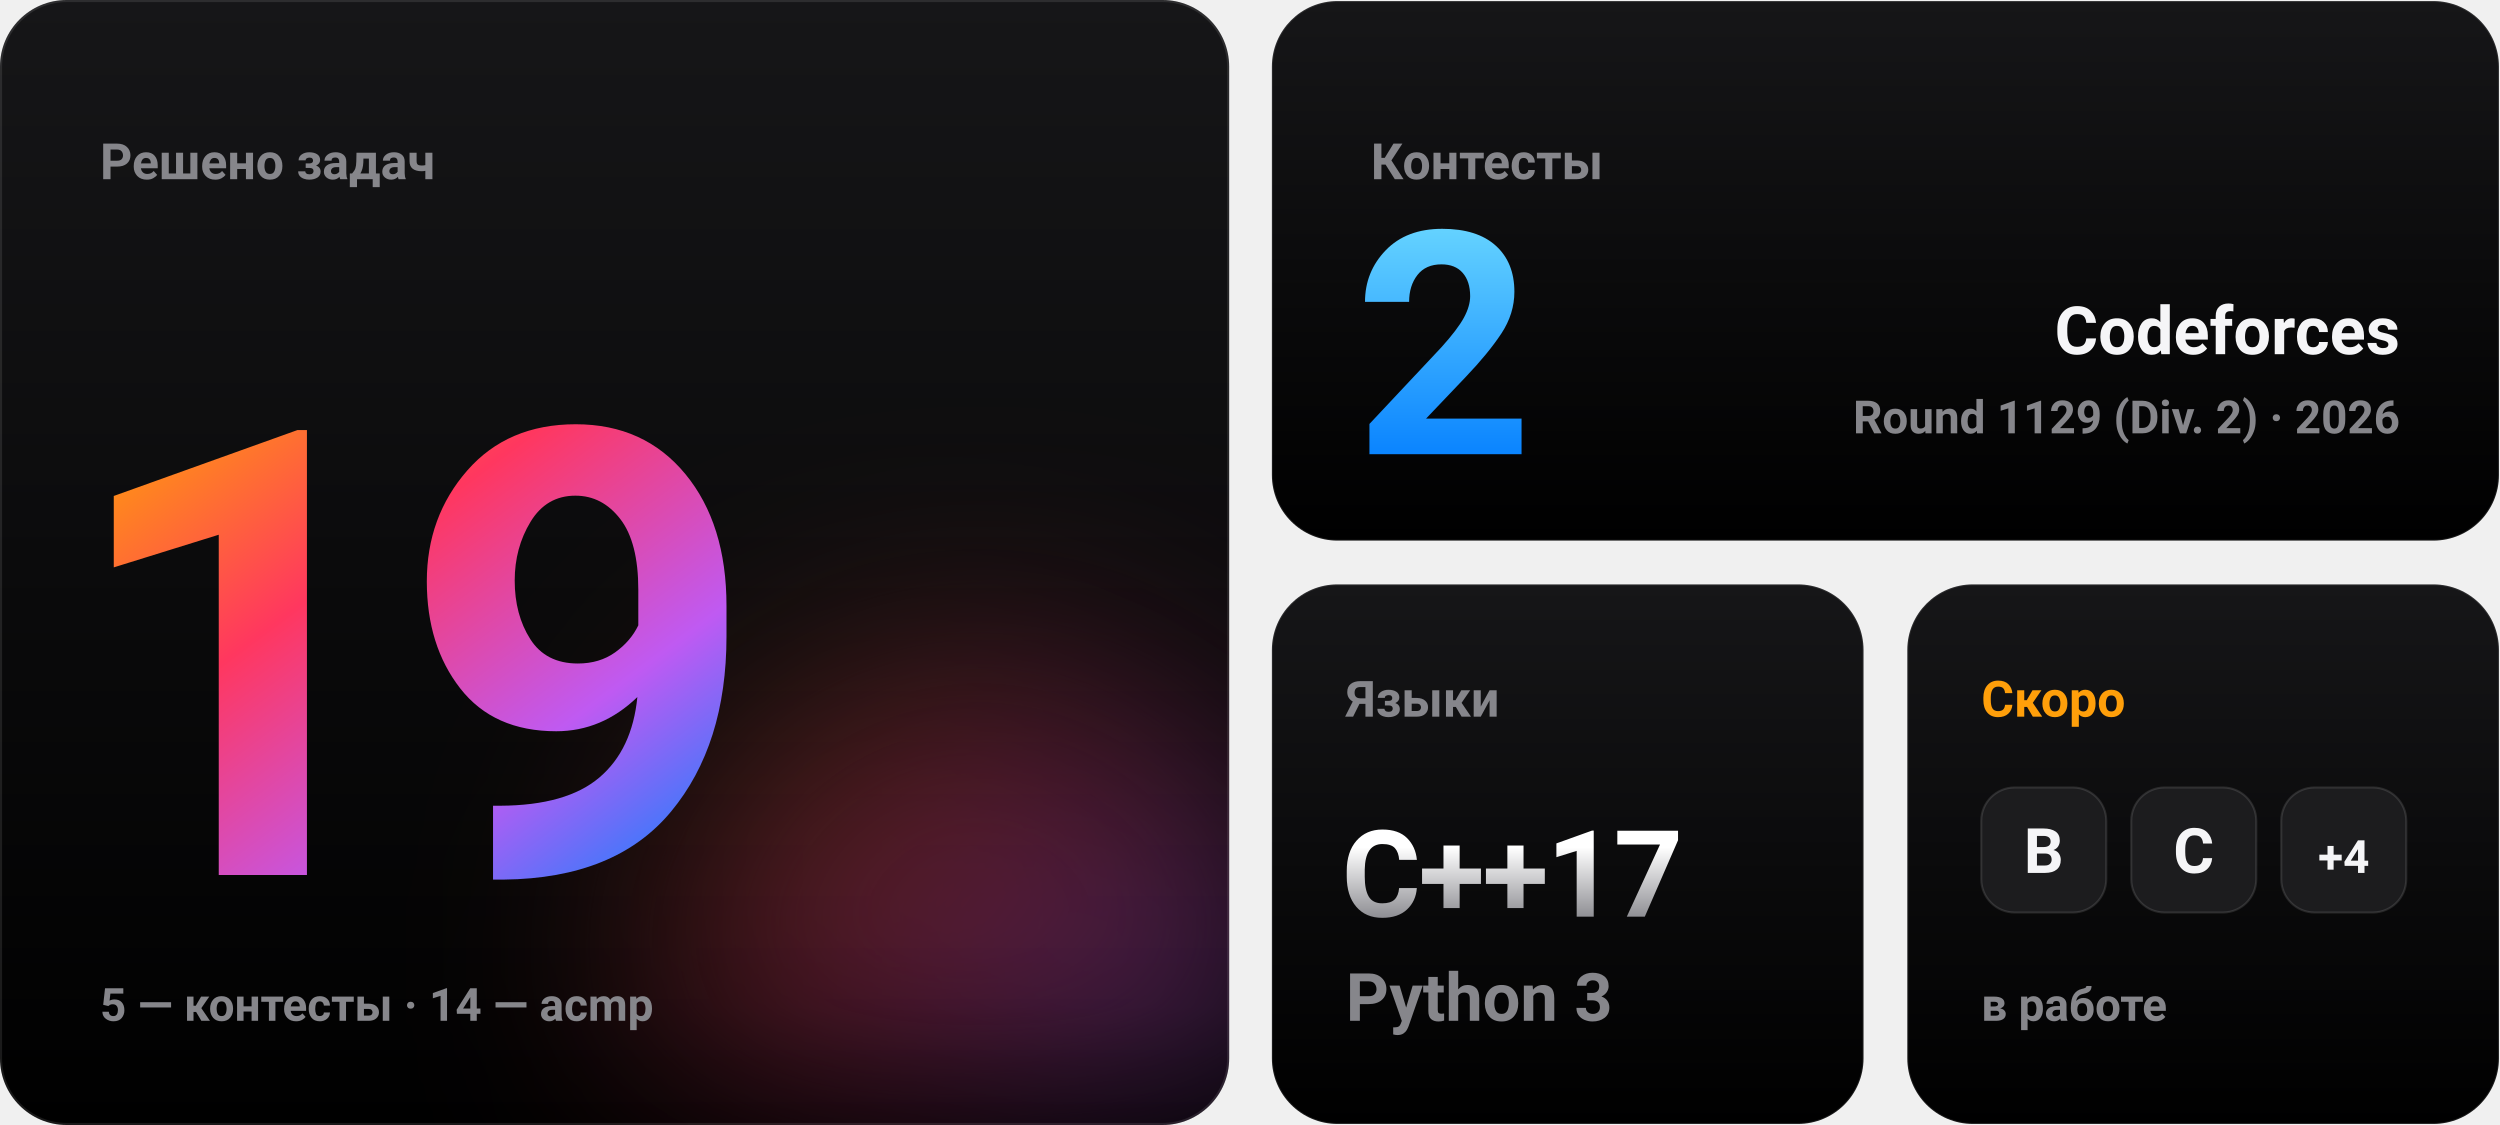
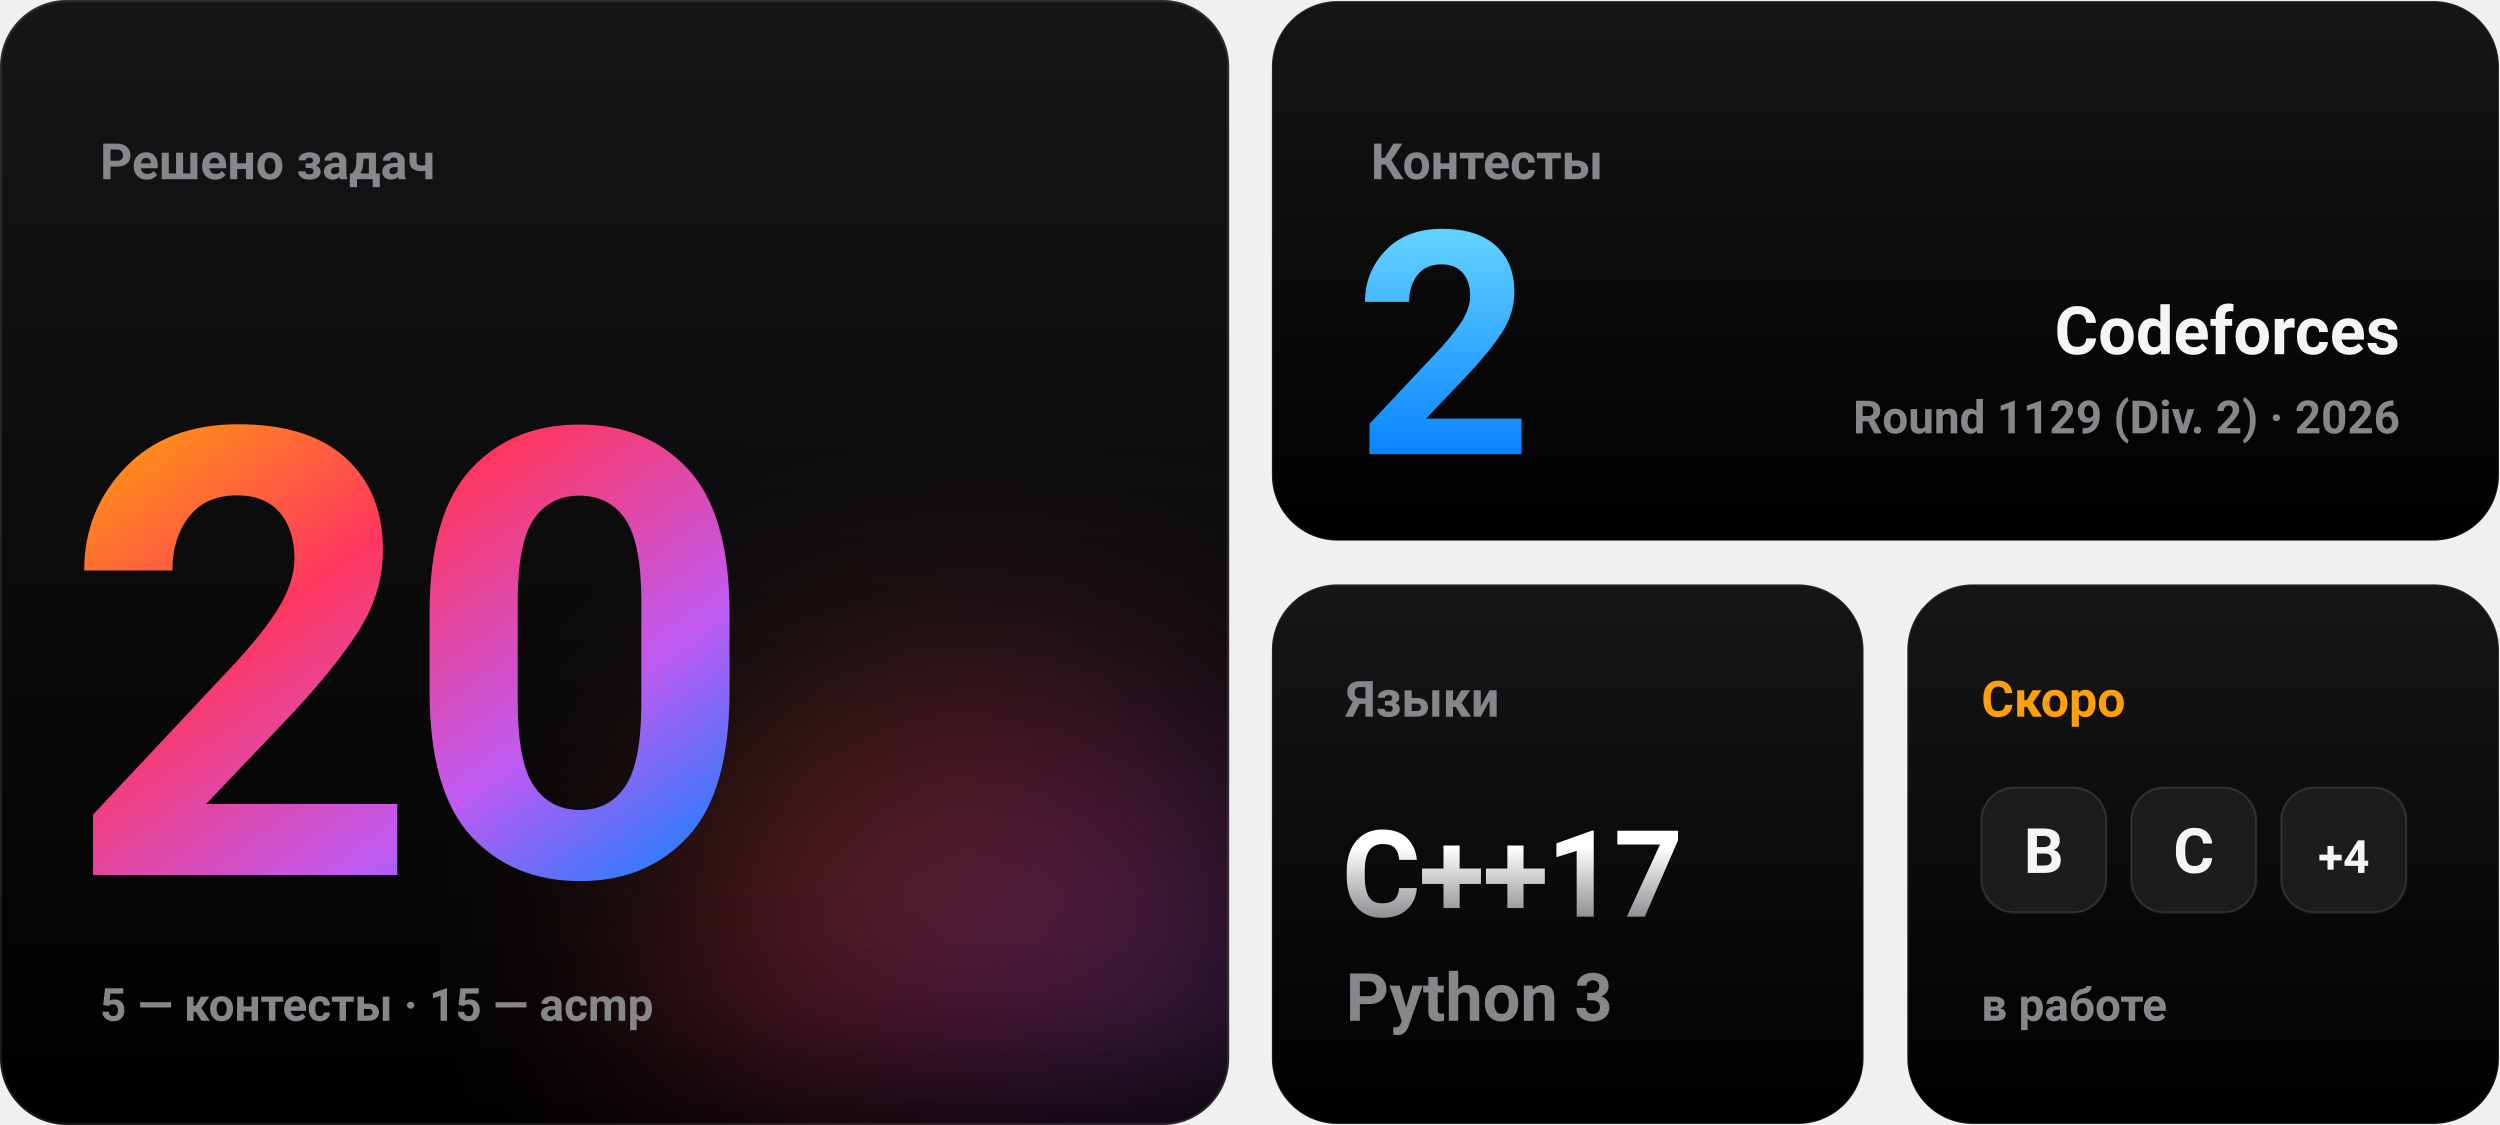
- <svg xmlns="http://www.w3.org/2000/svg" width="1200" height="540" viewBox="0 0 1200 540" role="img" aria-label="Решено задач: 19 (5 с контестов, 14 с acmp). Контестов: 2. Скоро: B, C, D1, D2, E, F.">
+ <svg xmlns="http://www.w3.org/2000/svg" width="1200" height="540" viewBox="0 0 1200 540" role="img" aria-label="Решено задач: 20 (5 с контестов, 15 с acmp). Контестов: 2. Скоро: B, C, D1, D2, E, F.">
  <defs>
    <linearGradient id="ai" x1="0" y1="0" x2="1" y2="1">
      <stop offset="0" stop-color="#ff9f0a" />
      <stop offset="0.35" stop-color="#ff375f" />
      <stop offset="0.7" stop-color="#bf5af2" />
      <stop offset="1" stop-color="#0a84ff" />
    </linearGradient>
    <linearGradient id="blue" x1="0" y1="0" x2="0" y2="1">
      <stop offset="0" stop-color="#64d2ff" />
      <stop offset="1" stop-color="#0a84ff" />
    </linearGradient>
    <linearGradient id="titanium" x1="0" y1="0" x2="0" y2="1">
      <stop offset="0.2" stop-color="#ffffff" />
      <stop offset="1" stop-color="#8e8e93" />
    </linearGradient>
    <linearGradient id="tile" x1="0" y1="0" x2="0" y2="1">
      <stop offset="0" stop-color="#161618" />
      <stop offset="1" stop-color="#000000" />
    </linearGradient>
    <filter id="blur" x="-100%" y="-100%" width="300%" height="300%">
      <feGaussianBlur stdDeviation="60" />
    </filter>
    <clipPath id="t1">
      <rect width="590" height="540" rx="32" />
    </clipPath>
  </defs>
  <g font-family="-apple-system, BlinkMacSystemFont, 'SF Pro Display', 'Segoe UI', Roboto, Helvetica, Arial, sans-serif">
    <g font-weight="600">
      <g clip-path="url(#t1)">
        <rect width="590" height="540" fill="url(#tile)" />
        <circle cx="470" cy="470" r="150" fill="url(#ai)" opacity="0.35" filter="url(#blur)" />
      </g>
      <rect x="0.5" y="0.5" width="589" height="539" rx="31.5" fill="none" stroke="#ffffff" stroke-opacity="0.1" />
      <text x="48" y="86" font-size="24" fill="#86868b">Решено задач</text>
      <g font-size="300" font-weight="700" letter-spacing="-10" fill="url(#ai)">
-         <text x="30" y="420" opacity="0">16<animate attributeName="opacity" values="0;1;0" keyTimes="0;0.000;0.250" calcMode="discrete" dur="0.8s" fill="freeze" />
+         <text x="30" y="420" opacity="0">17<animate attributeName="opacity" values="0;1;0" keyTimes="0;0.000;0.250" calcMode="discrete" dur="0.8s" fill="freeze" />
        </text>
-         <text x="30" y="420" opacity="0">17<animate attributeName="opacity" values="0;1;0" keyTimes="0;0.250;0.500" calcMode="discrete" dur="0.8s" fill="freeze" />
+         <text x="30" y="420" opacity="0">18<animate attributeName="opacity" values="0;1;0" keyTimes="0;0.250;0.500" calcMode="discrete" dur="0.8s" fill="freeze" />
        </text>
-         <text x="30" y="420" opacity="0">18<animate attributeName="opacity" values="0;1;0" keyTimes="0;0.500;0.750" calcMode="discrete" dur="0.8s" fill="freeze" />
+         <text x="30" y="420" opacity="0">19<animate attributeName="opacity" values="0;1;0" keyTimes="0;0.500;0.750" calcMode="discrete" dur="0.8s" fill="freeze" />
        </text>
-         <text x="30" y="420">19<animate attributeName="opacity" values="0;1" keyTimes="0;0.750" calcMode="discrete" dur="0.8s" fill="freeze" />
+         <text x="30" y="420">20<animate attributeName="opacity" values="0;1" keyTimes="0;0.750" calcMode="discrete" dur="0.8s" fill="freeze" />
        </text>
      </g>
-       <text x="48" y="490" font-size="22" fill="#86868b">5 — контесты  ·  14 — acmp</text>
+       <text x="48" y="490" font-size="22" fill="#86868b">5 — контесты  ·  15 — acmp</text>
      <rect x="610.5" y="0.5" width="589" height="259" rx="31.5" fill="url(#tile)" stroke="#ffffff" stroke-opacity="0.1" />
      <text x="658" y="86" font-size="24" fill="#86868b">Контесты</text>
      <text x="650" y="218" font-size="150" font-weight="700" letter-spacing="-4" fill="url(#blue)">2</text>
      <text x="1152" y="170" font-size="32" font-weight="700" fill="#f5f5f7" text-anchor="end">Codeforces</text>
      <text x="1152" y="208" font-size="22" fill="#86868b" text-anchor="end">Round 1129 (Div. 2) · 2026</text>
      <rect x="610.5" y="280.5" width="284" height="259" rx="31.5" fill="url(#tile)" stroke="#ffffff" stroke-opacity="0.1" />
      <text x="646" y="344" font-size="24" fill="#86868b">Языки</text>
      <text x="644" y="440" font-size="58" font-weight="700" letter-spacing="-1" fill="url(#titanium)">C++17</text>
      <text x="646" y="490" font-size="32" fill="#86868b">Python 3</text>
      <rect x="915.5" y="280.5" width="284" height="259" rx="31.5" fill="url(#tile)" stroke="#ffffff" stroke-opacity="0.1" />
      <text x="951" y="344" font-size="24" fill="#ff9f0a">Скоро</text>
      <rect x="951" y="378" width="60" height="60" rx="16" fill="#1c1c1e" stroke="#ffffff" stroke-opacity="0.12" />
      <text x="981" y="419" font-size="30" font-weight="700" fill="#f5f5f7" text-anchor="middle">B</text>
      <rect x="1023" y="378" width="60" height="60" rx="16" fill="#1c1c1e" stroke="#ffffff" stroke-opacity="0.12" />
      <text x="1053" y="419" font-size="30" font-weight="700" fill="#f5f5f7" text-anchor="middle">C</text>
      <rect x="1095" y="378" width="60" height="60" rx="16" fill="#1c1c1e" stroke="#ffffff" stroke-opacity="0.12" />
      <text x="1125" y="419" font-size="22" font-weight="700" fill="#f5f5f7" text-anchor="middle">+4</text>
      <text x="951" y="490" font-size="22" fill="#86868b">в работе</text>
    </g>
  </g>
</svg>
